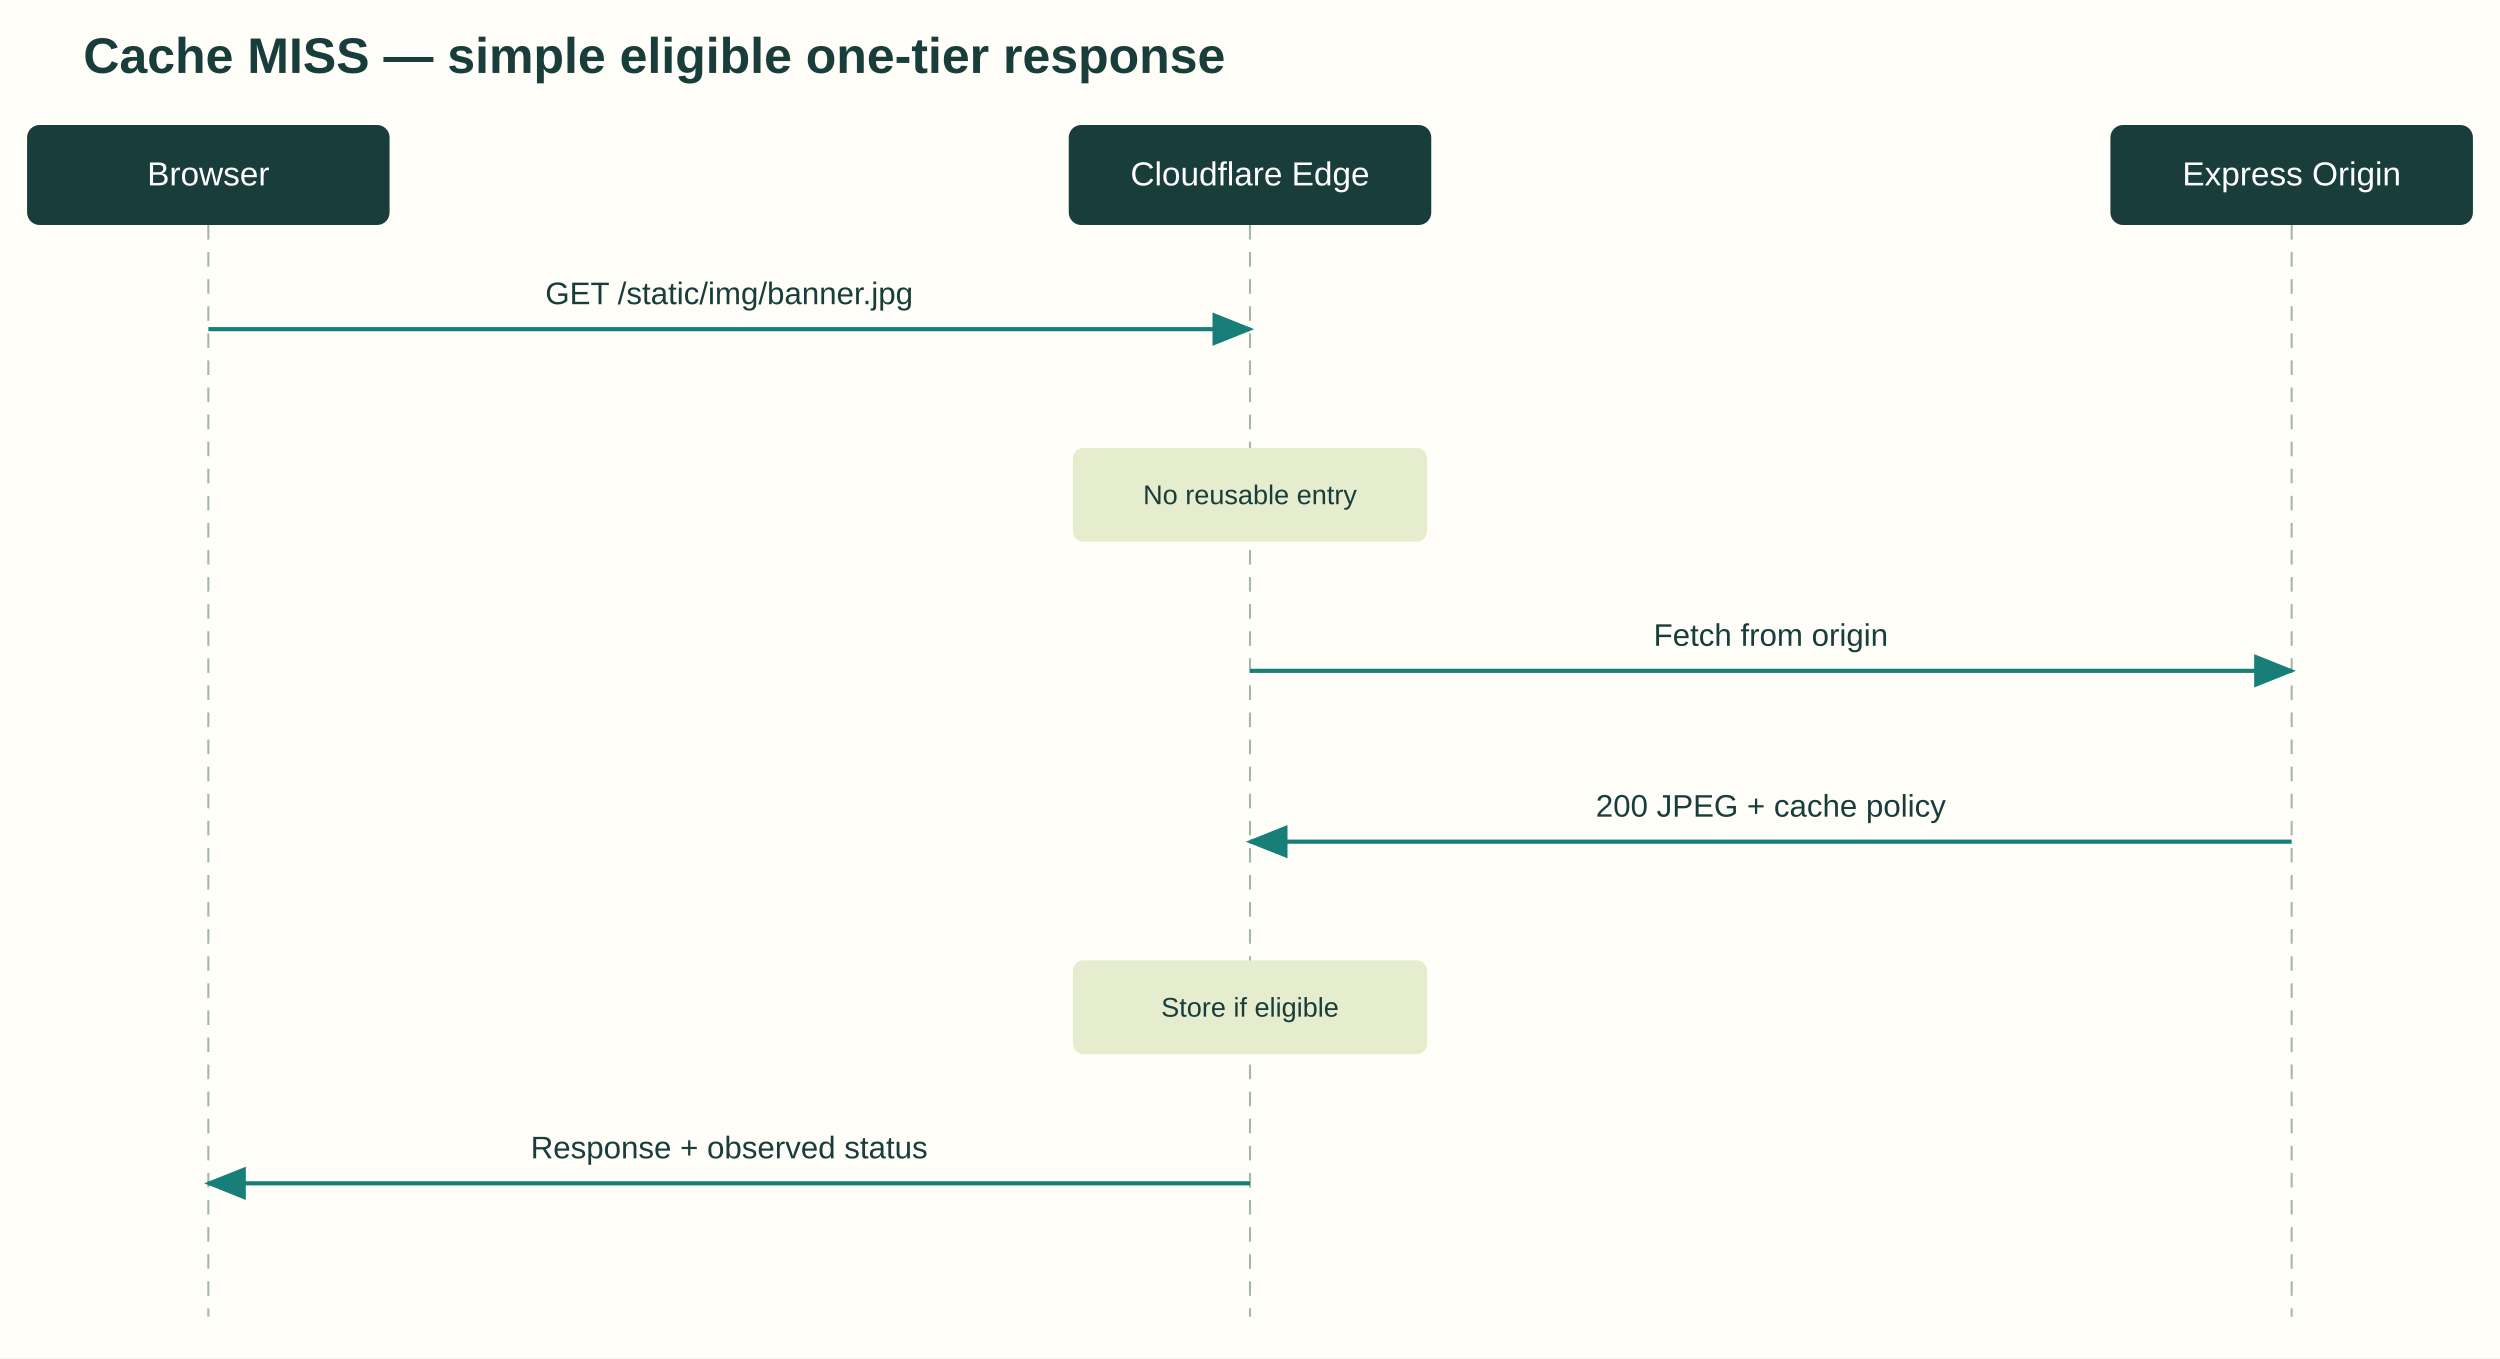
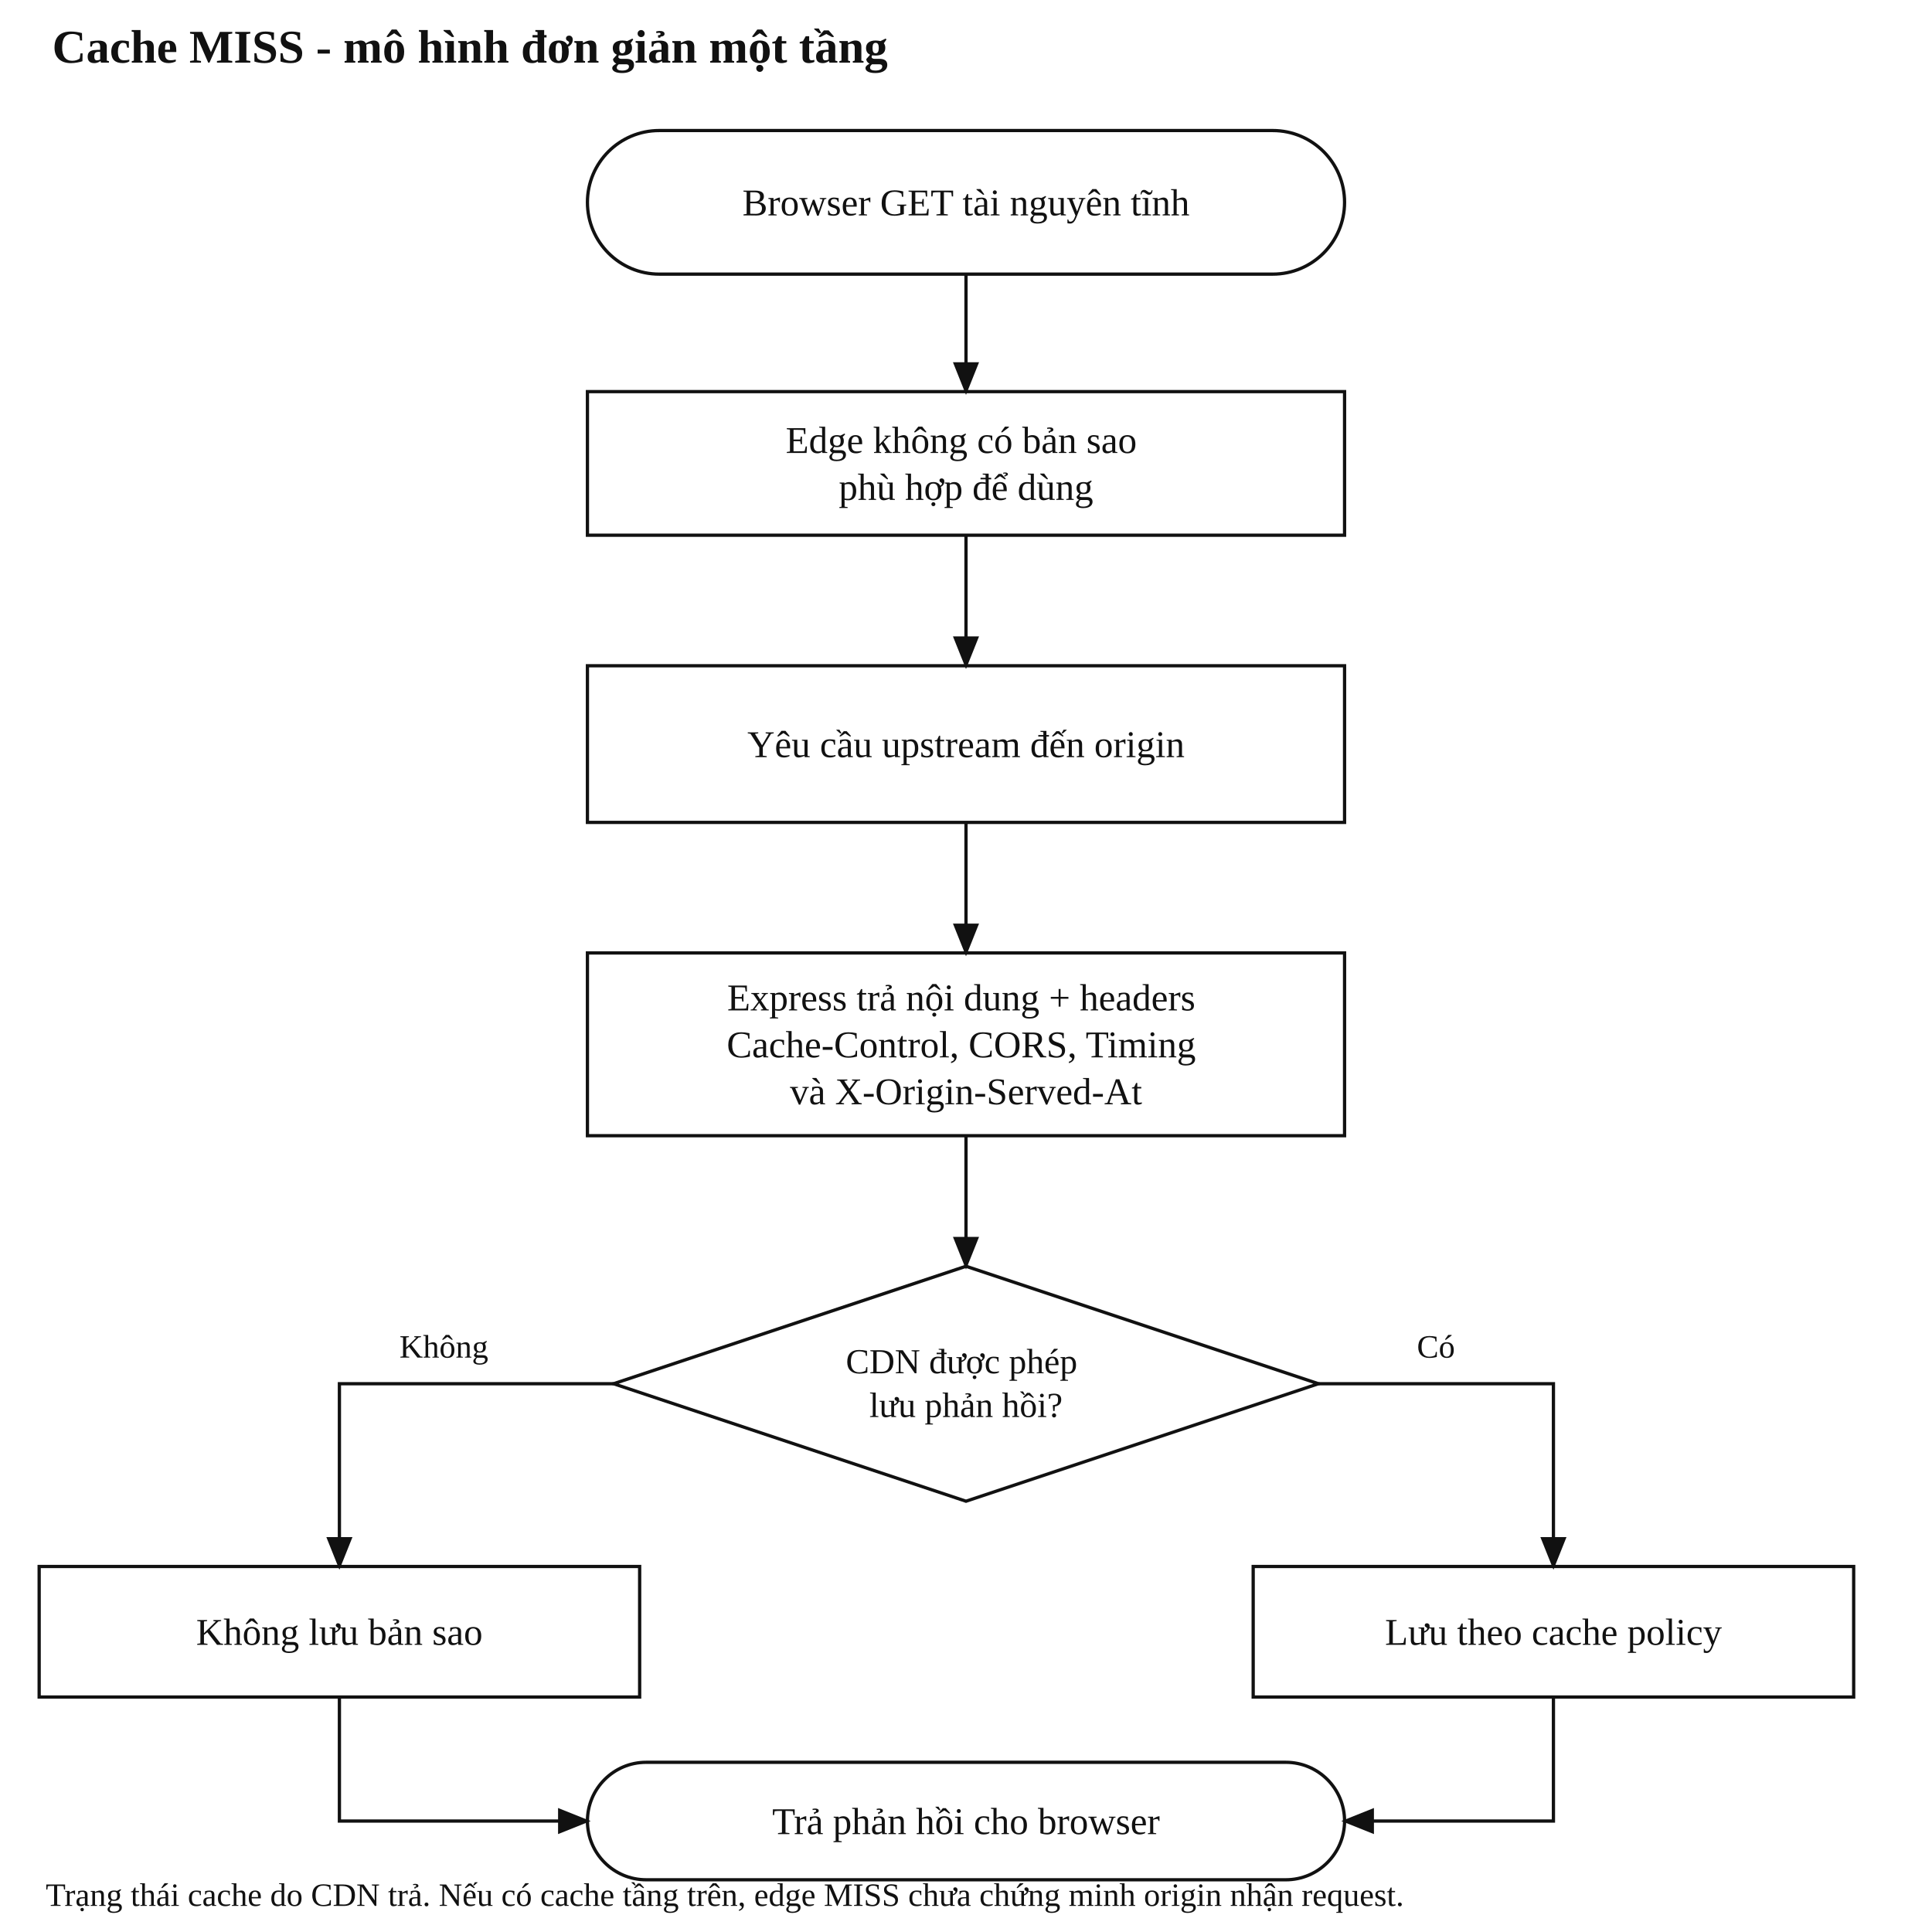
- <svg xmlns="http://www.w3.org/2000/svg" width="1200" height="652" viewBox="0 0 1200 652">
+ <svg xmlns="http://www.w3.org/2000/svg" width="1480" height="1480" viewBox="0 0 1480 1480">
  <defs>
    <marker id="arrow" markerWidth="10" markerHeight="8" refX="9" refY="4" orient="auto">
-       <path d="M0 0 L10 4 L0 8 Z" fill="#187e78" />
+       <path d="M0 0L10 4L0 8Z" fill="#111" />
    </marker>
  </defs>
-   <rect width="1200" height="652" fill="#fffef8" />
-   <text x="40" y="35" font-family="Arial" font-size="24" font-weight="bold" fill="#183d3b">Cache MISS — simple eligible one-tier response</text>
-   <rect x="13" y="60" width="174" height="48" rx="6" fill="#183d3b" />
-   <text x="100" y="89" text-anchor="middle" font-family="Arial" font-size="16" fill="white">Browser</text>
-   <line x1="100" y1="108" x2="100" y2="632" stroke="#a1b8ab" stroke-dasharray="7 6" />
-   <rect x="513" y="60" width="174" height="48" rx="6" fill="#183d3b" />
-   <text x="600" y="89" text-anchor="middle" font-family="Arial" font-size="16" fill="white">Cloudflare Edge</text>
-   <line x1="600" y1="108" x2="600" y2="632" stroke="#a1b8ab" stroke-dasharray="7 6" />
-   <rect x="1013" y="60" width="174" height="48" rx="6" fill="#183d3b" />
-   <text x="1100" y="89" text-anchor="middle" font-family="Arial" font-size="16" fill="white">Express Origin</text>
-   <line x1="1100" y1="108" x2="1100" y2="632" stroke="#a1b8ab" stroke-dasharray="7 6" />
-   <line x1="100" y1="158" x2="600" y2="158" stroke="#187e78" stroke-width="2" marker-end="url(#arrow)" />
-   <text x="350" y="146" text-anchor="middle" font-family="Arial" font-size="15" fill="#183d3b">GET /static/img/banner.jpg</text>
-   <rect x="515" y="215" width="170" height="45" rx="5" fill="#e6edcf" />
-   <text x="600" y="242" text-anchor="middle" font-family="Arial" font-size="13" fill="#183d3b">No reusable entry</text>
-   <line x1="600" y1="322" x2="1100" y2="322" stroke="#187e78" stroke-width="2" marker-end="url(#arrow)" />
-   <text x="850" y="310" text-anchor="middle" font-family="Arial" font-size="15" fill="#183d3b">Fetch from origin</text>
-   <line x1="1100" y1="404" x2="600" y2="404" stroke="#187e78" stroke-width="2" marker-end="url(#arrow)" />
-   <text x="850" y="392" text-anchor="middle" font-family="Arial" font-size="15" fill="#183d3b">200 JPEG + cache policy</text>
-   <rect x="515" y="461" width="170" height="45" rx="5" fill="#e6edcf" />
-   <text x="600" y="488" text-anchor="middle" font-family="Arial" font-size="13" fill="#183d3b">Store if eligible</text>
-   <line x1="600" y1="568" x2="100" y2="568" stroke="#187e78" stroke-width="2" marker-end="url(#arrow)" />
-   <text x="350" y="556" text-anchor="middle" font-family="Arial" font-size="15" fill="#183d3b">Response + observed status</text>
+   <rect width="100%" height="100%" fill="#fff" />
+   <g font-family="Times New Roman,serif" fill="#111">
+     <text x="40" y="48" font-size="36" font-weight="bold">Cache MISS - mô hình đơn giản một tầng</text>
+     <rect x="450" y="100" width="580" height="110" rx="55" fill="#fff" stroke="#111" stroke-width="2.5" />
+     <text x="740" y="165" font-size="29" text-anchor="middle">
+       <tspan x="740" dy="0">Browser GET tài nguyên tĩnh</tspan>
+     </text>
+     <rect x="450" y="300" width="580" height="110" fill="#fff" stroke="#111" stroke-width="2.5" />
+     <text x="740" y="347" font-size="29" text-anchor="middle">
+       <tspan x="740" dy="0">Edge không có bản sao</tspan>
+       <tspan x="740" dy="35.96">phù hợp để dùng</tspan>
+     </text>
+     <rect x="450" y="510" width="580" height="120" fill="#fff" stroke="#111" stroke-width="2.5" />
+     <text x="740" y="580" font-size="29" text-anchor="middle">
+       <tspan x="740" dy="0">Yêu cầu upstream đến origin</tspan>
+     </text>
+     <rect x="450" y="730" width="580" height="140" fill="#fff" stroke="#111" stroke-width="2.5" />
+     <text x="740" y="774" font-size="29" text-anchor="middle">
+       <tspan x="740" dy="0">Express trả nội dung + headers</tspan>
+       <tspan x="740" dy="35.96">Cache-Control, CORS, Timing</tspan>
+       <tspan x="740" dy="35.96">và X-Origin-Served-At</tspan>
+     </text>
+     <polyline points="740,210 740,300" fill="none" stroke="#111" stroke-width="2.5" marker-end="url(#arrow)" />
+     <polyline points="740,410 740,510" fill="none" stroke="#111" stroke-width="2.5" marker-end="url(#arrow)" />
+     <polyline points="740,630 740,730" fill="none" stroke="#111" stroke-width="2.5" marker-end="url(#arrow)" />
+     <polygon points="740,970 1010,1060 740,1150 470,1060" fill="#fff" stroke="#111" stroke-width="2.5" />
+     <text x="740" y="1052" font-size="27" text-anchor="middle">
+       <tspan x="740" dy="0">CDN được phép</tspan>
+       <tspan x="740" dy="33.48">lưu phản hồi?</tspan>
+     </text>
+     <rect x="30" y="1200" width="460" height="100" fill="#fff" stroke="#111" stroke-width="2.5" />
+     <text x="260" y="1260" font-size="29" text-anchor="middle">
+       <tspan x="260" dy="0">Không lưu bản sao</tspan>
+     </text>
+     <rect x="960" y="1200" width="460" height="100" fill="#fff" stroke="#111" stroke-width="2.5" />
+     <text x="1190" y="1260" font-size="29" text-anchor="middle">
+       <tspan x="1190" dy="0">Lưu theo cache policy</tspan>
+     </text>
+     <polyline points="740,870 740,970" fill="none" stroke="#111" stroke-width="2.5" marker-end="url(#arrow)" />
+     <polyline points="470,1060 260,1060 260,1200" fill="none" stroke="#111" stroke-width="2.5" marker-end="url(#arrow)" />
+     <text x="340" y="1040" font-size="25" text-anchor="middle">
+       <tspan x="340" dy="0">Không</tspan>
+     </text>
+     <polyline points="1010,1060 1190,1060 1190,1200" fill="none" stroke="#111" stroke-width="2.5" marker-end="url(#arrow)" />
+     <text x="1100" y="1040" font-size="25" text-anchor="middle">
+       <tspan x="1100" dy="0">Có</tspan>
+     </text>
+     <rect x="450" y="1350" width="580" height="90" rx="45" fill="#fff" stroke="#111" stroke-width="2.5" />
+     <text x="740" y="1405" font-size="29" text-anchor="middle">
+       <tspan x="740" dy="0">Trả phản hồi cho browser</tspan>
+     </text>
+     <polyline points="260,1300 260,1395 450,1395" fill="none" stroke="#111" stroke-width="2.5" marker-end="url(#arrow)" />
+     <polyline points="1190,1300 1190,1395 1030,1395" fill="none" stroke="#111" stroke-width="2.5" marker-end="url(#arrow)" />
+     <text x="35" y="1460" font-size="25" text-anchor="start">
+       <tspan x="35" dy="0">Trạng thái cache do CDN trả. Nếu có cache tầng trên, edge MISS chưa chứng minh origin nhận request.</tspan>
+     </text>
+   </g>
</svg>
